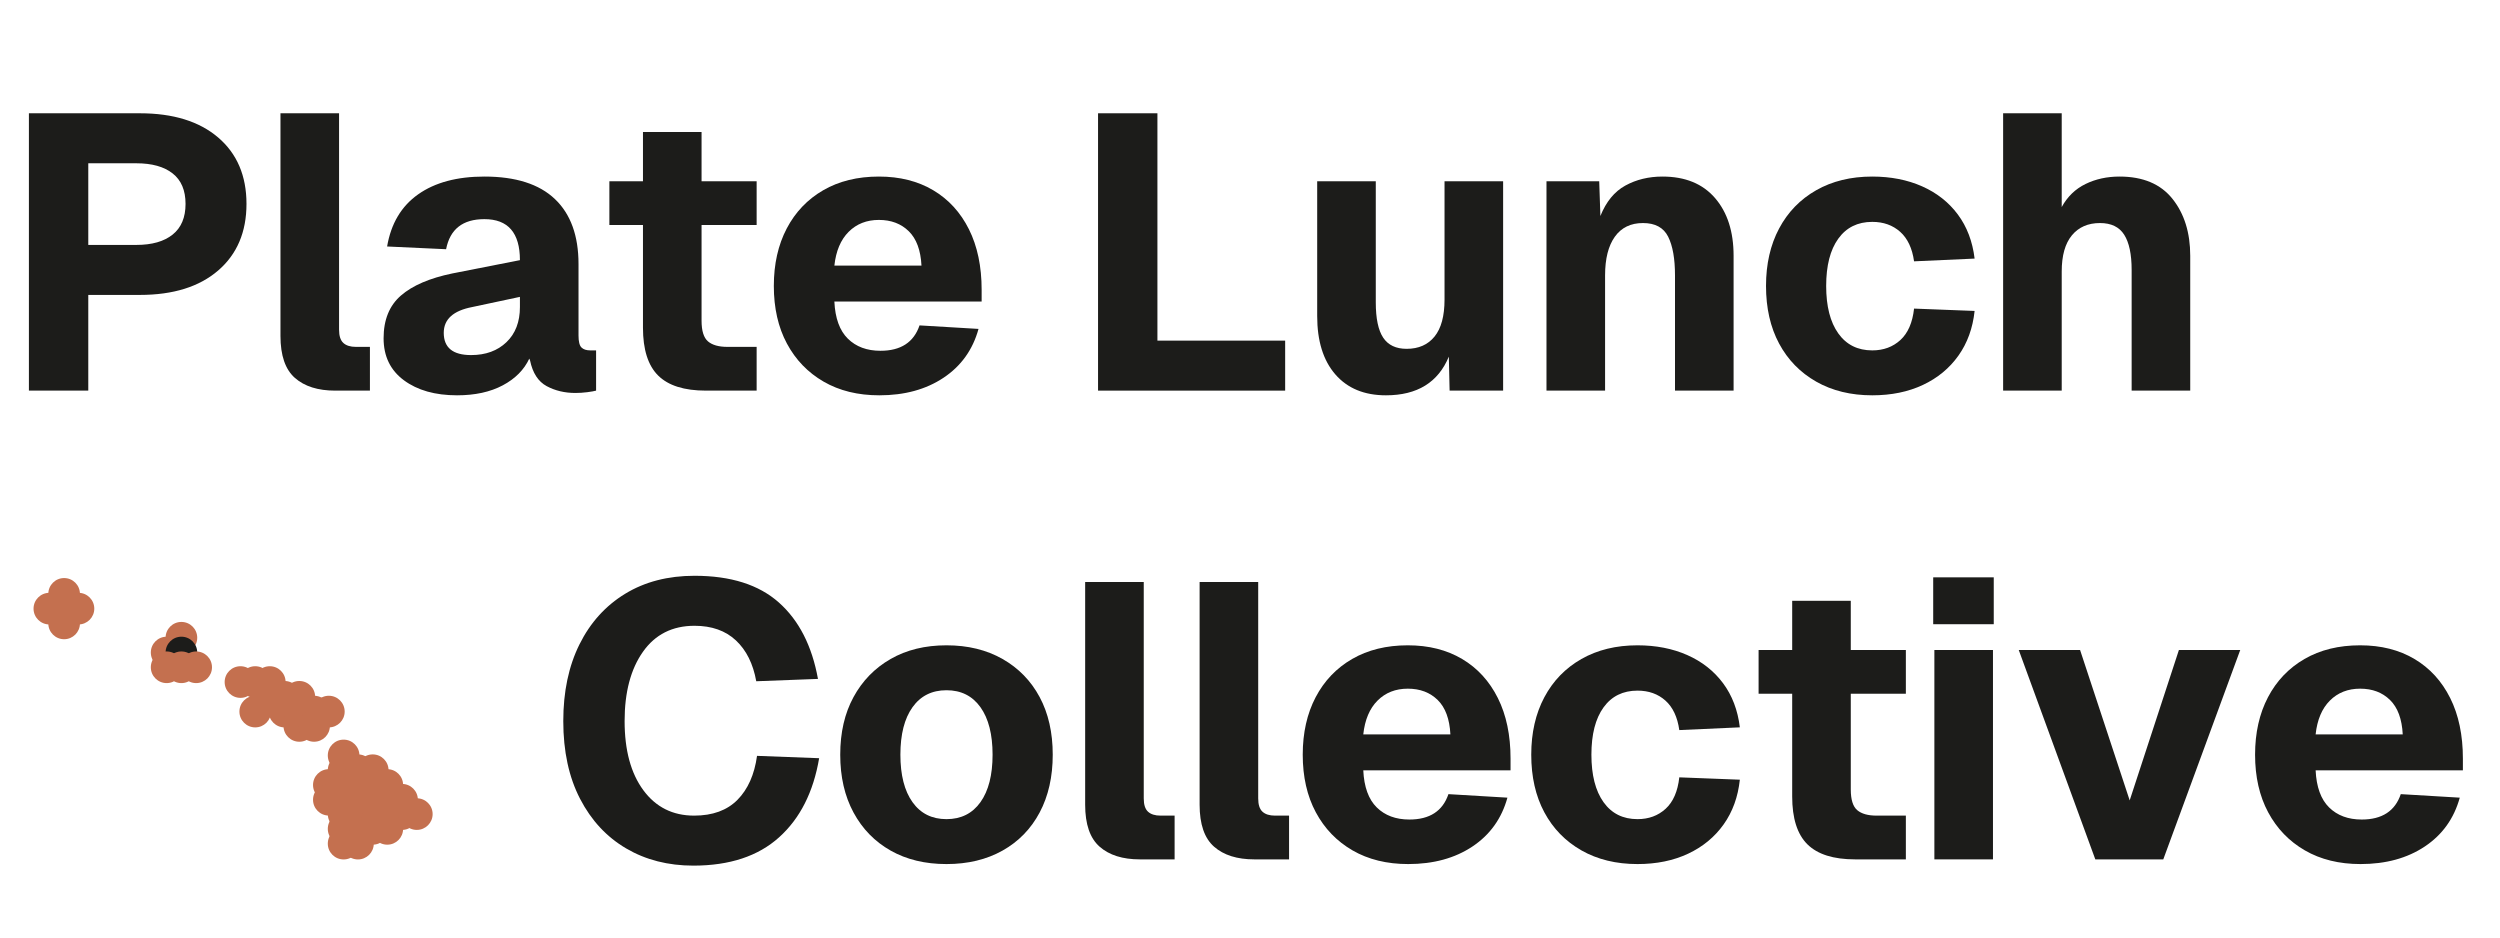
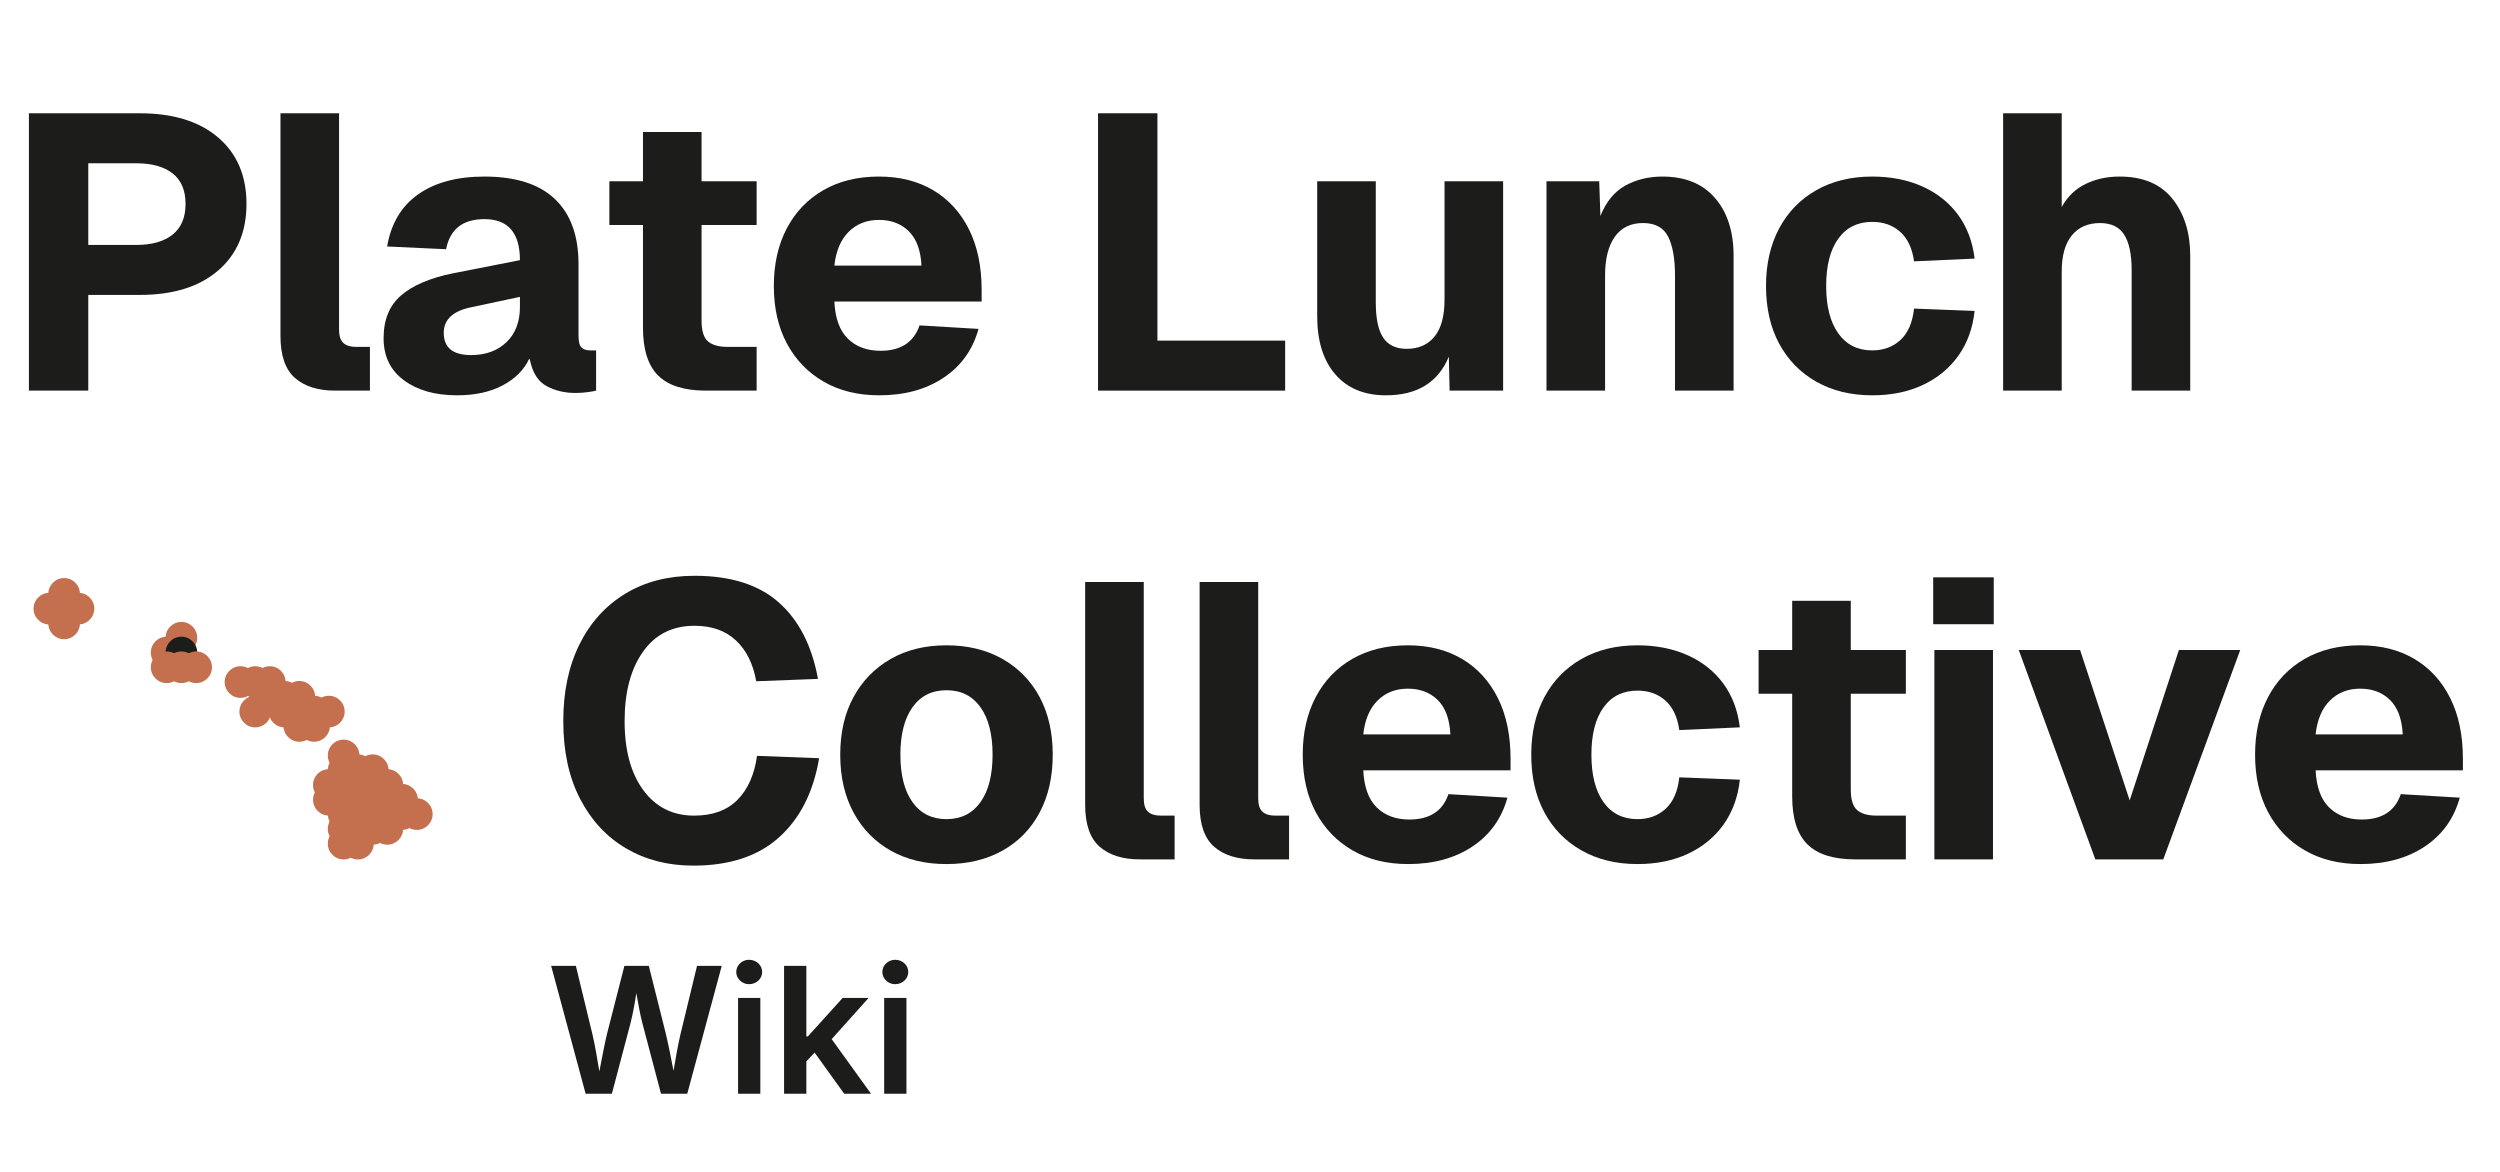
- <svg xmlns="http://www.w3.org/2000/svg" width="128" height="48" viewBox="0 0 128 48" fill="none">
+ <svg xmlns="http://www.w3.org/2000/svg" width="128" height="60" viewBox="0 0 128 60" fill="none">
  <path transform="translate(0.000,20.000) scale(0.02,-0.02)" d="M74 0V710H358Q486 710 558.5 648.0Q631 586 631 478Q631 370 558.5 307.5Q486 245 358 245H226V0ZM226 373H349Q409 373 442.0 399.5Q475 426 475 478Q475 530 442.0 556.0Q409 582 349 582H226Z" fill="#1C1C1A" />
  <path transform="translate(13.040,20.000) scale(0.02,-0.02)" d="M206 0Q140 0 103.0 32.5Q66 65 66 140V710H216V156Q216 132 227.0 122.0Q238 112 259 112H295V0Z" fill="#1C1C1A" />
  <path transform="translate(18.900,20.000) scale(0.02,-0.02)" d="M225 -12Q141 -12 89.0 26.5Q37 65 37 134Q37 205 81.5 243.5Q126 282 213 300L386 334Q386 439 295 439Q212 439 197 362L46 369Q61 457 125.5 502.5Q190 548 295 548Q415 548 475.5 490.5Q536 433 536 324V141Q536 118 543.5 110.5Q551 103 566 103H581V0Q574 -2 558.5 -4.0Q543 -6 528 -6Q487 -6 454.5 11.5Q422 29 412 77L410 82Q390 39 342.0 13.5Q294 -12 225 -12ZM261 91Q317 91 351.5 124.0Q386 157 386 214V240L264 214Q191 200 191 148Q191 91 261 91Z" fill="#1C1C1A" />
  <path transform="translate(30.380,20.000) scale(0.02,-0.02)" d="M288 0Q205 0 166.0 38.5Q127 77 127 161V424H41V536H127V662H277V536H418V424H277V179Q277 140 293.5 126.0Q310 112 343 112H418V0Z" fill="#1C1C1A" />
  <path transform="translate(38.880,20.000) scale(0.02,-0.02)" d="M307 -12Q225 -12 164.5 23.0Q104 58 70.5 120.5Q37 183 37 268Q37 352 70.0 415.0Q103 478 163.5 513.0Q224 548 306 548Q386 548 445.0 513.0Q504 478 536.5 413.0Q569 348 569 258V228H192Q195 164 226.5 133.0Q258 102 310 102Q388 102 410 167L561 158Q539 78 471.5 33.0Q404 -12 307 -12ZM192 320H415Q412 379 382.5 408.0Q353 437 306 437Q259 437 228.5 406.5Q198 376 192 320Z" fill="#1C1C1A" />
  <path transform="translate(54.740,20.000) scale(0.02,-0.02)" d="M74 0V710H226V128H553V0Z" fill="#1C1C1A" />
  <path transform="translate(66.120,20.000) scale(0.02,-0.02)" d="M242 -12Q159 -12 112.5 41.5Q66 95 66 191V536H216V226Q216 164 235.0 135.5Q254 107 295 107Q341 107 366.5 138.5Q392 170 392 233V536H542V0H405L403 87Q362 -12 242 -12Z" fill="#1C1C1A" />
  <path transform="translate(77.860,20.000) scale(0.02,-0.02)" d="M66 0V536H201L204 447Q226 502 268.0 525.0Q310 548 363 548Q450 548 497.5 493.0Q545 438 545 345V0H395V295Q395 359 377.5 394.0Q360 429 313 429Q266 429 241.0 394.0Q216 359 216 295V0Z" fill="#1C1C1A" />
  <path transform="translate(89.680,20.000) scale(0.02,-0.02)" d="M309 -12Q227 -12 165.5 23.0Q104 58 70.5 120.5Q37 183 37 268Q37 352 70.5 415.0Q104 478 165.5 513.0Q227 548 309 548Q380 548 436.5 523.0Q493 498 528.0 451.0Q563 404 571 338L416 331Q409 381 380.5 406.5Q352 432 309 432Q253 432 222.0 389.0Q191 346 191 268Q191 190 222.0 146.5Q253 103 309 103Q352 103 381.0 129.5Q410 156 416 210L571 204Q564 138 529.5 89.5Q495 41 438.5 14.5Q382 -12 309 -12Z" fill="#1C1C1A" />
  <path transform="translate(101.240,20.000) scale(0.02,-0.02)" d="M66 0V710H216V470Q238 510 277.0 529.0Q316 548 364 548Q454 548 499.5 491.0Q545 434 545 345V0H395V309Q395 369 376.0 399.0Q357 429 314 429Q268 429 242.0 397.5Q216 366 216 305V0Z" fill="#1C1C1A" />
  <g transform="translate(0,26) scale(0.018)">
    <circle cx="182.4" cy="244.8" r="45" fill="#C4704F" />
    <circle cx="140.4" cy="286.8" r="45" fill="#C4704F" />
    <circle cx="182.4" cy="286.8" r="45" fill="#C4704F" />
    <circle cx="223.2" cy="286.8" r="45" fill="#C4704F" />
    <circle cx="182.4" cy="328.8" r="45" fill="#C4704F" />
    <circle cx="516" cy="369.6" r="45" fill="#C4704F" />
    <circle cx="474" cy="411.6" r="45" fill="#C4704F" />
    <circle cx="516" cy="411.6" r="45" fill="#1C1C1A" />
    <circle cx="474" cy="453.6" r="45" fill="#C4704F" />
    <circle cx="516" cy="453.6" r="45" fill="#C4704F" />
    <circle cx="558" cy="453.6" r="45" fill="#C4704F" />
    <circle cx="684" cy="495.6" r="45" fill="#C4704F" />
    <circle cx="726" cy="495.6" r="45" fill="#C4704F" />
    <circle cx="767.4" cy="495.6" r="45" fill="#C4704F" />
    <circle cx="767.4" cy="537.6" r="45" fill="#C4704F" />
    <circle cx="809.4" cy="537.6" r="45" fill="#C4704F" />
    <circle cx="851.4" cy="537.6" r="45" fill="#C4704F" />
    <circle cx="726" cy="579.6" r="45" fill="#C4704F" />
    <circle cx="809.4" cy="579.6" r="45" fill="#C4704F" />
    <circle cx="851.4" cy="579.6" r="45" fill="#C4704F" />
    <circle cx="893.4" cy="579.6" r="45" fill="#C4704F" />
    <circle cx="935.4" cy="579.6" r="45" fill="#C4704F" />
    <circle cx="851.4" cy="620.4" r="45" fill="#C4704F" />
    <circle cx="893.4" cy="620.4" r="45" fill="#C4704F" />
    <circle cx="977.4" cy="704.4" r="45" fill="#C4704F" />
    <circle cx="977.4" cy="746.4" r="45" fill="#C4704F" />
    <circle cx="1018.2" cy="746.4" r="45" fill="#C4704F" />
    <circle cx="1060.2" cy="746.4" r="45" fill="#C4704F" />
    <circle cx="935.4" cy="788.4" r="45" fill="#C4704F" />
    <circle cx="977.4" cy="788.4" r="45" fill="#C4704F" />
    <circle cx="1018.2" cy="788.4" r="45" fill="#C4704F" />
    <circle cx="1060.2" cy="788.4" r="45" fill="#C4704F" />
    <circle cx="1101.6" cy="788.4" r="45" fill="#C4704F" />
    <circle cx="935.4" cy="830.4" r="45" fill="#C4704F" />
    <circle cx="977.4" cy="830.4" r="45" fill="#C4704F" />
    <circle cx="1018.2" cy="830.4" r="45" fill="#C4704F" />
    <circle cx="1060.2" cy="830.4" r="45" fill="#C4704F" />
    <circle cx="1101.6" cy="830.4" r="45" fill="#C4704F" />
    <circle cx="1143.6" cy="830.4" r="45" fill="#C4704F" />
    <circle cx="977.4" cy="871.2" r="45" fill="#C4704F" />
    <circle cx="1018.2" cy="871.2" r="45" fill="#C4704F" />
    <circle cx="1060.2" cy="871.2" r="45" fill="#C4704F" />
    <circle cx="1101.6" cy="871.2" r="45" fill="#C4704F" />
    <circle cx="1143.6" cy="871.2" r="45" fill="#C4704F" />
    <circle cx="1185.6" cy="871.2" r="45" fill="#C4704F" />
    <circle cx="977.4" cy="913.2" r="45" fill="#C4704F" />
    <circle cx="1018.2" cy="913.2" r="45" fill="#C4704F" />
    <circle cx="1060.2" cy="913.2" r="45" fill="#C4704F" />
    <circle cx="1101.6" cy="913.2" r="45" fill="#C4704F" />
    <circle cx="977.4" cy="955.2" r="45" fill="#C4704F" />
    <circle cx="1018.2" cy="955.2" r="45" fill="#C4704F" />
  </g>
  <path transform="translate(28.000,44.000) scale(0.02,-0.02)" d="M375 -16Q278 -16 203.0 28.0Q128 72 85.0 155.0Q42 238 42 354Q42 467 83.5 550.5Q125 634 200.5 680.0Q276 726 378 726Q517 726 594.0 657.5Q671 589 694 462L536 456Q524 523 484.0 560.5Q444 598 378 598Q293 598 246.0 531.5Q199 465 199 354Q199 242 247.0 177.0Q295 112 377 112Q448 112 488.0 152.5Q528 193 538 265L697 259Q675 129 594.5 56.5Q514 -16 375 -16Z" fill="#1C1C1A" />
  <path transform="translate(42.280,44.000) scale(0.02,-0.02)" d="M309 -12Q227 -12 166.0 22.5Q105 57 71.0 120.0Q37 183 37 268Q37 353 71.0 415.5Q105 478 166.0 513.0Q227 548 309 548Q391 548 452.5 513.0Q514 478 547.5 415.5Q581 353 581 268Q581 183 547.5 120.0Q514 57 452.5 22.5Q391 -12 309 -12ZM309 103Q365 103 396.0 146.5Q427 190 427 268Q427 346 396.0 389.5Q365 433 309 433Q253 433 222.0 389.5Q191 346 191 268Q191 190 222.0 146.5Q253 103 309 103Z" fill="#1C1C1A" />
  <path transform="translate(54.240,44.000) scale(0.02,-0.02)" d="M206 0Q140 0 103.0 32.5Q66 65 66 140V710H216V156Q216 132 227.0 122.0Q238 112 259 112H295V0Z" fill="#1C1C1A" />
  <path transform="translate(60.100,44.000) scale(0.02,-0.02)" d="M206 0Q140 0 103.0 32.5Q66 65 66 140V710H216V156Q216 132 227.0 122.0Q238 112 259 112H295V0Z" fill="#1C1C1A" />
  <path transform="translate(65.960,44.000) scale(0.02,-0.02)" d="M307 -12Q225 -12 164.5 23.0Q104 58 70.5 120.5Q37 183 37 268Q37 352 70.0 415.0Q103 478 163.5 513.0Q224 548 306 548Q386 548 445.0 513.0Q504 478 536.5 413.0Q569 348 569 258V228H192Q195 164 226.5 133.0Q258 102 310 102Q388 102 410 167L561 158Q539 78 471.5 33.0Q404 -12 307 -12ZM192 320H415Q412 379 382.5 408.0Q353 437 306 437Q259 437 228.5 406.5Q198 376 192 320Z" fill="#1C1C1A" />
  <path transform="translate(77.660,44.000) scale(0.02,-0.02)" d="M309 -12Q227 -12 165.5 23.0Q104 58 70.5 120.5Q37 183 37 268Q37 352 70.5 415.0Q104 478 165.5 513.0Q227 548 309 548Q380 548 436.5 523.0Q493 498 528.0 451.0Q563 404 571 338L416 331Q409 381 380.5 406.5Q352 432 309 432Q253 432 222.0 389.0Q191 346 191 268Q191 190 222.0 146.5Q253 103 309 103Q352 103 381.0 129.5Q410 156 416 210L571 204Q564 138 529.5 89.5Q495 41 438.5 14.5Q382 -12 309 -12Z" fill="#1C1C1A" />
  <path transform="translate(89.220,44.000) scale(0.02,-0.02)" d="M288 0Q205 0 166.0 38.5Q127 77 127 161V424H41V536H127V662H277V536H418V424H277V179Q277 140 293.5 126.0Q310 112 343 112H418V0Z" fill="#1C1C1A" />
  <path transform="translate(97.720,44.000) scale(0.02,-0.02)" d="M66 0V536H216V0ZM63 602V722H218V602Z" fill="#1C1C1A" />
  <path transform="translate(102.940,44.000) scale(0.02,-0.02)" d="M217 0 21 536H178L305 151L431 536H588L391 0Z" fill="#1C1C1A" />
  <path transform="translate(114.720,44.000) scale(0.02,-0.02)" d="M307 -12Q225 -12 164.5 23.0Q104 58 70.5 120.5Q37 183 37 268Q37 352 70.0 415.0Q103 478 163.5 513.0Q224 548 306 548Q386 548 445.0 513.0Q504 478 536.5 413.0Q569 348 569 258V228H192Q195 164 226.5 133.0Q258 102 310 102Q388 102 410 167L561 158Q539 78 471.5 33.0Q404 -12 307 -12ZM192 320H415Q412 379 382.5 408.0Q353 437 306 437Q259 437 228.5 406.5Q198 376 192 320Z" fill="#1C1C1A" />
+   <text x="28" y="56" font-family="system-ui, -apple-system, sans-serif" font-size="9" font-weight="600" fill="#1C1C1A">Wiki</text>
</svg>
